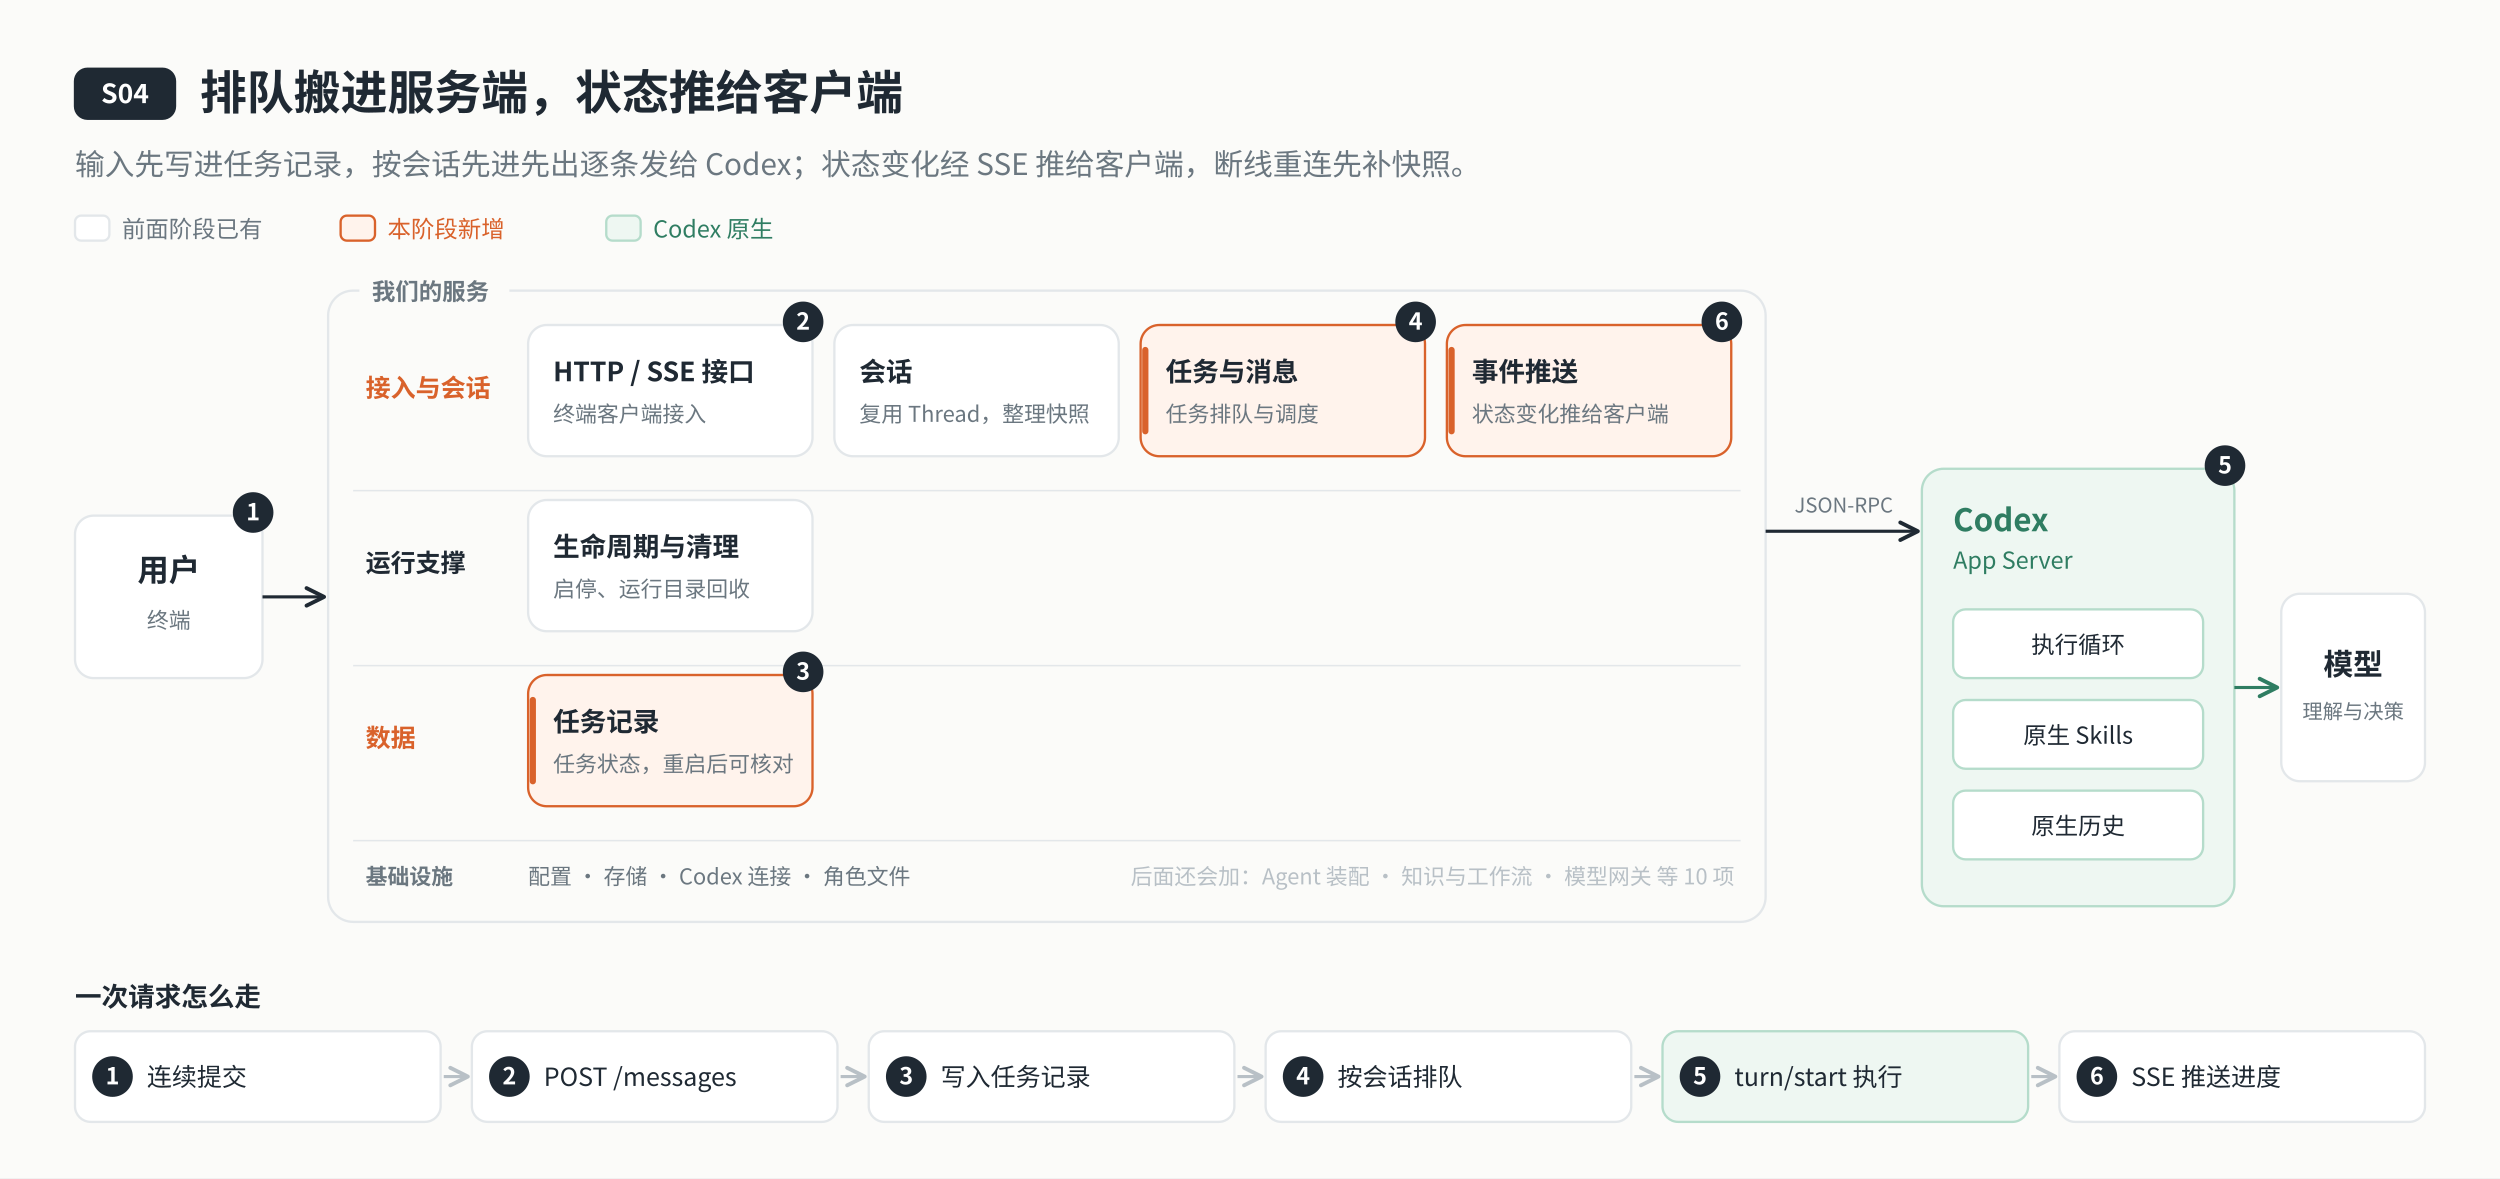
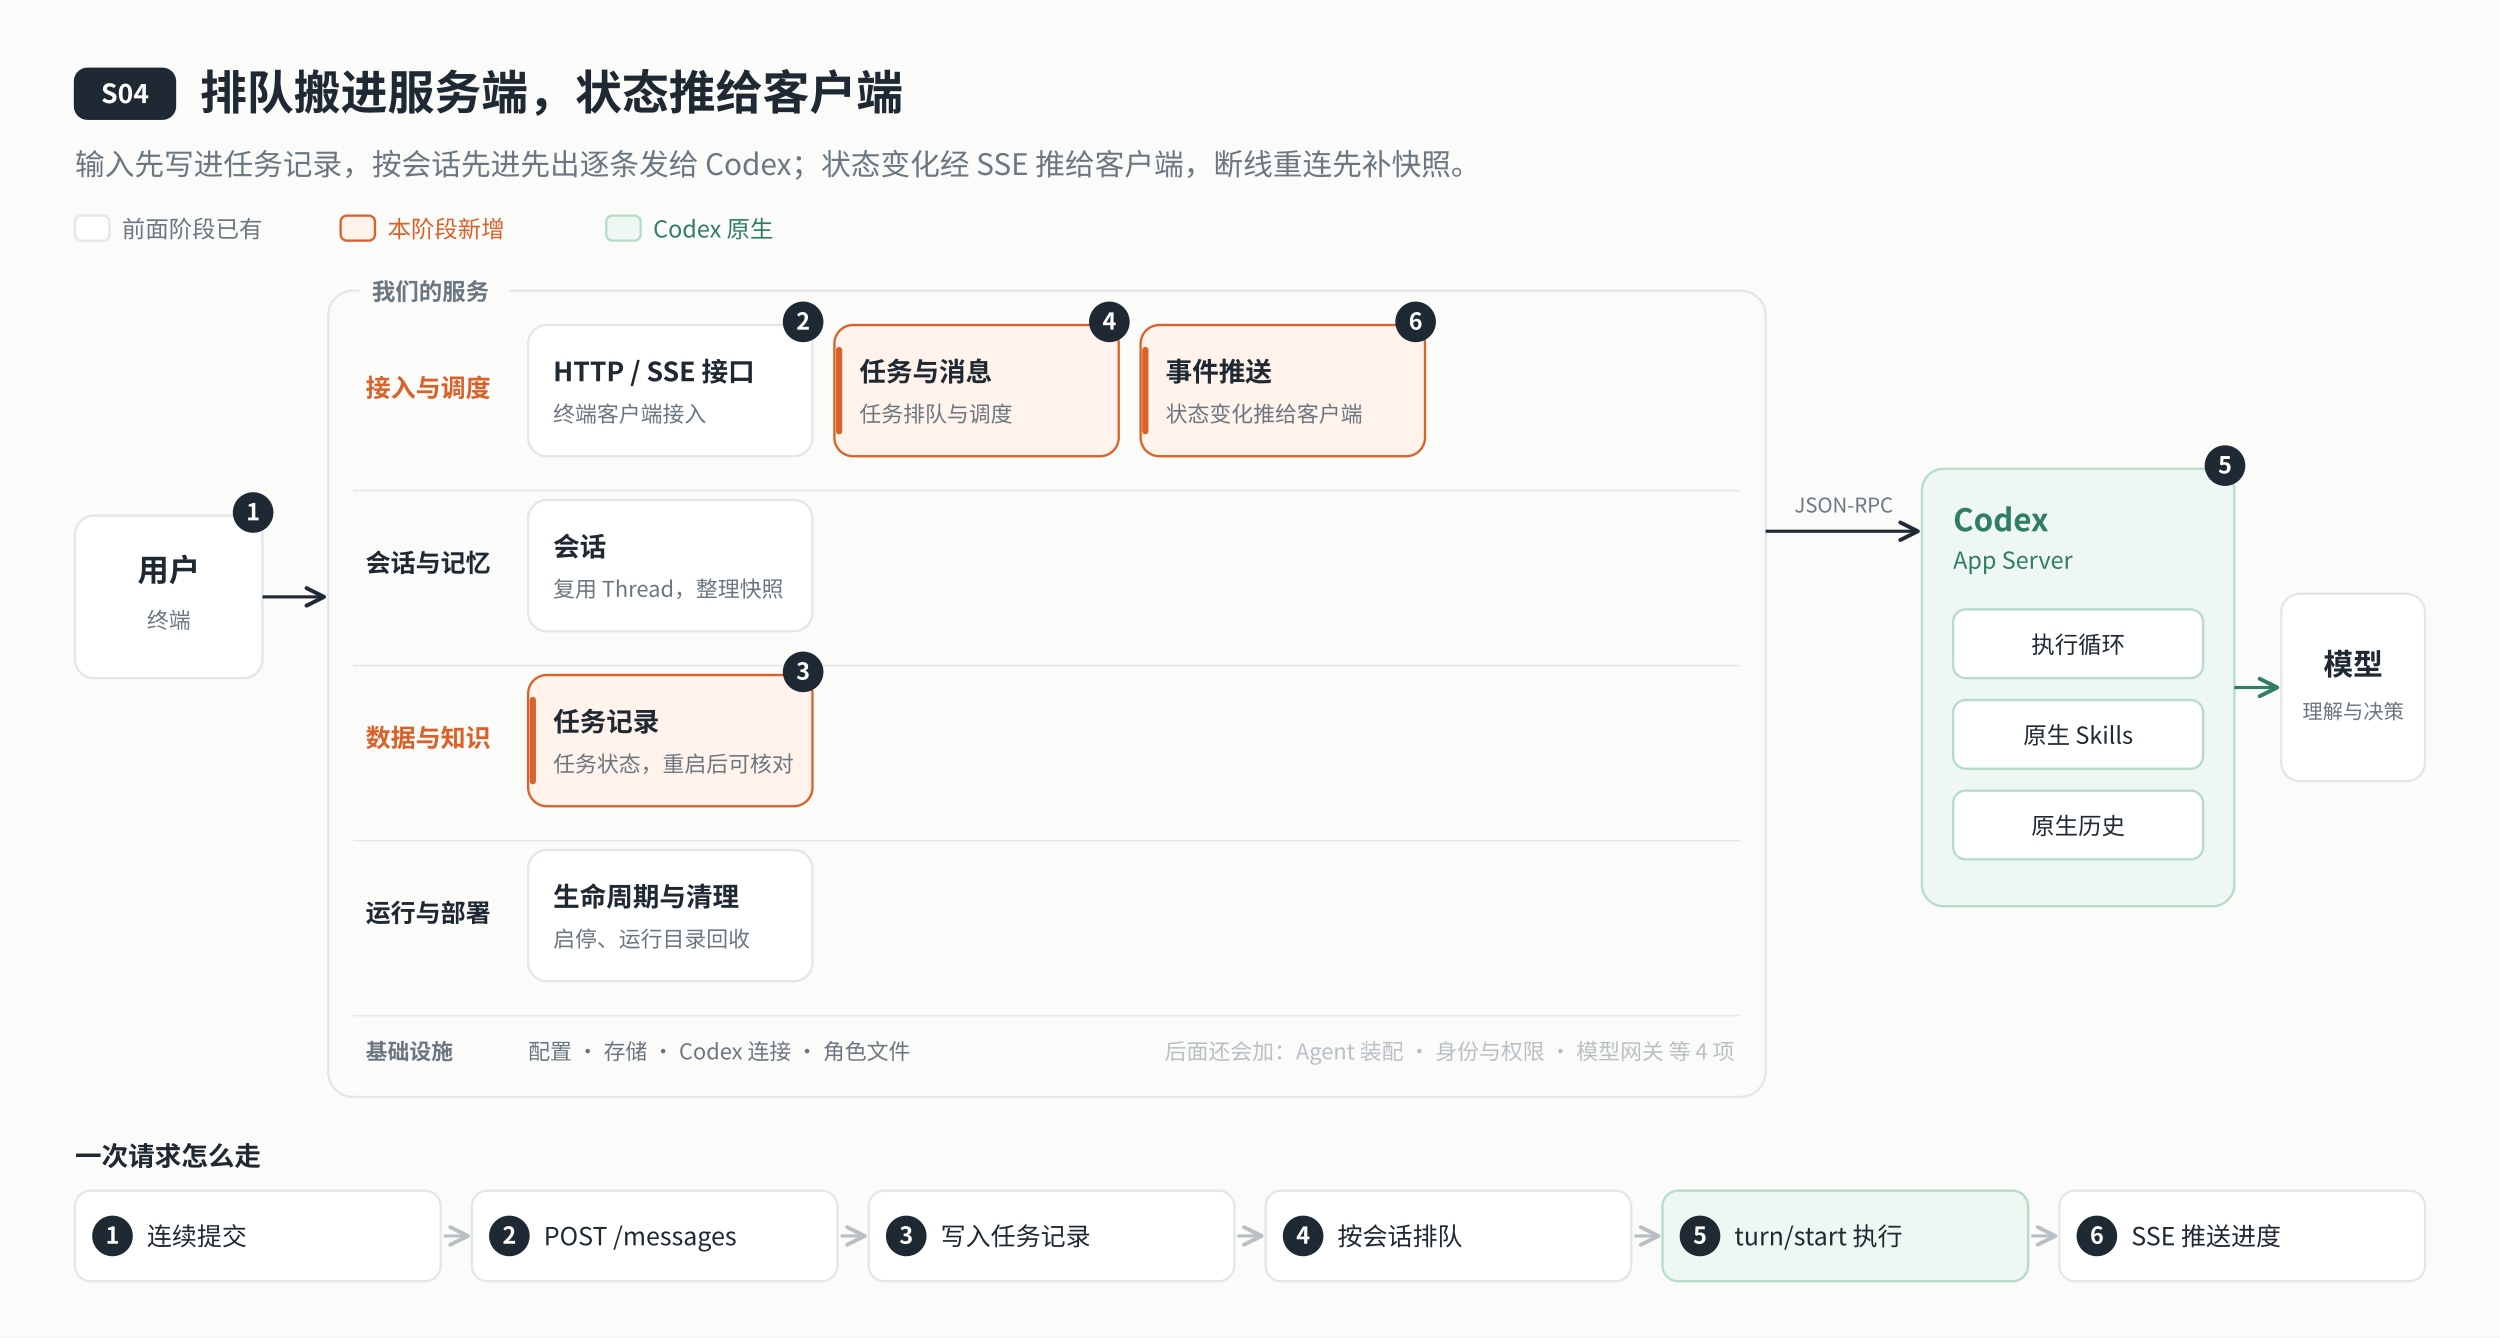
- <svg xmlns="http://www.w3.org/2000/svg" width="1600" height="754" viewBox="0 0 1600 754" role="img" aria-labelledby="title desc">
+ <svg xmlns="http://www.w3.org/2000/svg" width="1600" height="856" viewBox="0 0 1600 856" role="img" aria-labelledby="title desc">
  <defs>
    <marker id="mB8C0C6" viewBox="0 0 10 10" refX="8" refY="5" markerWidth="7" markerHeight="7" orient="auto-start-reverse">
      <path d="M1 1 L9 5 L1 9" fill="none" stroke="#B8C0C6" stroke-width="1.8" stroke-linecap="round" stroke-linejoin="round" />
    </marker>
    <marker id="m1F2933" viewBox="0 0 10 10" refX="8" refY="5" markerWidth="7" markerHeight="7" orient="auto-start-reverse">
      <path d="M1 1 L9 5 L1 9" fill="none" stroke="#1F2933" stroke-width="1.8" stroke-linecap="round" stroke-linejoin="round" />
    </marker>
    <marker id="m2F7D62" viewBox="0 0 10 10" refX="8" refY="5" markerWidth="7" markerHeight="7" orient="auto-start-reverse">
      <path d="M1 1 L9 5 L1 9" fill="none" stroke="#2F7D62" stroke-width="1.8" stroke-linecap="round" stroke-linejoin="round" />
    </marker>
  </defs>
  <g font-family="PingFang SC, Microsoft YaHei, Noto Sans CJK SC, sans-serif">
-     <rect x="0" y="0" width="1600" height="754" fill="#FBFBF9" />
+     <rect x="0" y="0" width="1600" height="856" fill="#FBFBF9" />
    <rect x="48" y="44" width="64" height="32" rx="8" fill="#1F2933" stroke="#1F2933" stroke-width="1.5" />
    <text x="80" y="66" font-size="17" fill="#fff" font-weight="700" text-anchor="middle">S04</text>
    <text x="128" y="70" font-size="30" fill="#1F2933" font-weight="700" text-anchor="start">排队搬进服务端，状态推给客户端</text>
    <text x="48" y="112" font-size="19" fill="#6B7780" font-weight="400" text-anchor="start">输入先写进任务记录，按会话先进先出逐条发给 Codex；状态变化经 SSE 推给客户端，断线重连先补快照。</text>
    <rect x="48" y="138" width="22" height="16" rx="4" fill="#FFFFFF" stroke="#E3E7EA" stroke-width="1.5" />
    <text x="78" y="152" font-size="15" fill="#6B7780" font-weight="400" text-anchor="start">前面阶段已有</text>
    <rect x="218" y="138" width="22" height="16" rx="4" fill="#FFF3EC" stroke="#D9622B" stroke-width="1.5" />
    <text x="248" y="152" font-size="15" fill="#D9622B" font-weight="400" text-anchor="start">本阶段新增</text>
    <rect x="388" y="138" width="22" height="16" rx="4" fill="#EEF7F2" stroke="#B5DCCB" stroke-width="1.5" />
    <text x="418" y="152" font-size="15" fill="#2F7D62" font-weight="400" text-anchor="start">Codex 原生</text>
    <rect x="48" y="330" width="120" height="104" rx="12" fill="#FFFFFF" stroke="#E3E7EA" stroke-width="1.5" />
    <text x="108" y="372" font-size="20" fill="#1F2933" font-weight="600" text-anchor="middle">用户</text>
    <text x="108" y="402" font-size="14" fill="#6B7780" font-weight="400" text-anchor="middle">终端</text>
-     <rect x="210" y="186" width="920" height="404" rx="16" fill="none" stroke="#E3E7EA" stroke-width="1.5" />
+     <rect x="210" y="186" width="920" height="516" rx="16" fill="none" stroke="#E3E7EA" stroke-width="1.5" />
    <rect x="230" y="175" width="96" height="22" fill="#FBFBF9" />
    <text x="238" y="192" font-size="15" fill="#6B7780" font-weight="600" text-anchor="start">我们的服务</text>
-     <text x="234" y="254" font-size="16" fill="#D9622B" font-weight="600" text-anchor="start">接入与会话</text>
+     <text x="234" y="254" font-size="16" fill="#D9622B" font-weight="600" text-anchor="start">接入与调度</text>
    <rect x="338" y="208" width="182" height="84" rx="12" fill="#FFFFFF" stroke="#E3E7EA" stroke-width="1.5" />
    <text x="354" y="244" font-size="17" fill="#1F2933" font-weight="600" text-anchor="start">HTTP / SSE 接口</text>
    <text x="354" y="270" font-size="14" fill="#6B7780" font-weight="400" text-anchor="start">终端客户端接入</text>
-     <rect x="534" y="208" width="182" height="84" rx="12" fill="#FFFFFF" stroke="#E3E7EA" stroke-width="1.5" />
-     <text x="550" y="244" font-size="17" fill="#1F2933" font-weight="600" text-anchor="start">会话</text>
-     <text x="550" y="270" font-size="14" fill="#6B7780" font-weight="400" text-anchor="start">复用 Thread，整理快照</text>
+     <rect x="534" y="208" width="182" height="84" rx="12" fill="#FFF3EC" stroke="#D9622B" stroke-width="1.5" />
+     <rect x="535" y="222" width="4" height="56" rx="2" fill="#D9622B" />
+     <text x="550" y="244" font-size="17" fill="#1F2933" font-weight="600" text-anchor="start">任务与消息</text>
+     <text x="550" y="270" font-size="14" fill="#6B7780" font-weight="400" text-anchor="start">任务排队与调度</text>
    <rect x="730" y="208" width="182" height="84" rx="12" fill="#FFF3EC" stroke="#D9622B" stroke-width="1.5" />
    <rect x="731" y="222" width="4" height="56" rx="2" fill="#D9622B" />
-     <text x="746" y="244" font-size="17" fill="#1F2933" font-weight="600" text-anchor="start">任务与消息</text>
-     <text x="746" y="270" font-size="14" fill="#6B7780" font-weight="400" text-anchor="start">任务排队与调度</text>
-     <rect x="926" y="208" width="182" height="84" rx="12" fill="#FFF3EC" stroke="#D9622B" stroke-width="1.5" />
-     <rect x="927" y="222" width="4" height="56" rx="2" fill="#D9622B" />
-     <text x="942" y="244" font-size="17" fill="#1F2933" font-weight="600" text-anchor="start">事件推送</text>
-     <text x="942" y="270" font-size="14" fill="#6B7780" font-weight="400" text-anchor="start">状态变化推给客户端</text>
-     <text x="234" y="366" font-size="16" fill="#1F2933" font-weight="600" text-anchor="start">运行支撑</text>
+     <text x="746" y="244" font-size="17" fill="#1F2933" font-weight="600" text-anchor="start">事件推送</text>
+     <text x="746" y="270" font-size="14" fill="#6B7780" font-weight="400" text-anchor="start">状态变化推给客户端</text>
+     <text x="234" y="366" font-size="16" fill="#1F2933" font-weight="600" text-anchor="start">会话与记忆</text>
    <line x1="226" y1="314" x2="1114" y2="314" stroke="#E3E7EA" stroke-width="1" />
    <rect x="338" y="320" width="182" height="84" rx="12" fill="#FFFFFF" stroke="#E3E7EA" stroke-width="1.5" />
-     <text x="354" y="356" font-size="17" fill="#1F2933" font-weight="600" text-anchor="start">生命周期与清理</text>
-     <text x="354" y="382" font-size="14" fill="#6B7780" font-weight="400" text-anchor="start">启停、运行目录回收</text>
-     <text x="234" y="478" font-size="16" fill="#D9622B" font-weight="600" text-anchor="start">数据</text>
+     <text x="354" y="356" font-size="17" fill="#1F2933" font-weight="600" text-anchor="start">会话</text>
+     <text x="354" y="382" font-size="14" fill="#6B7780" font-weight="400" text-anchor="start">复用 Thread，整理快照</text>
+     <text x="234" y="478" font-size="16" fill="#D9622B" font-weight="600" text-anchor="start">数据与知识</text>
    <line x1="226" y1="426" x2="1114" y2="426" stroke="#E3E7EA" stroke-width="1" />
    <rect x="338" y="432" width="182" height="84" rx="12" fill="#FFF3EC" stroke="#D9622B" stroke-width="1.5" />
    <rect x="339" y="446" width="4" height="56" rx="2" fill="#D9622B" />
    <text x="354" y="468" font-size="17" fill="#1F2933" font-weight="600" text-anchor="start">任务记录</text>
    <text x="354" y="494" font-size="14" fill="#6B7780" font-weight="400" text-anchor="start">任务状态，重启后可核对</text>
+     <text x="234" y="590" font-size="16" fill="#1F2933" font-weight="600" text-anchor="start">运行与部署</text>
    <line x1="226" y1="538" x2="1114" y2="538" stroke="#E3E7EA" stroke-width="1" />
-     <text x="234" y="566" font-size="14" fill="#6B7780" font-weight="600" text-anchor="start">基础设施</text>
-     <text x="338" y="566" font-size="14" fill="#6B7780" font-weight="400" text-anchor="start">配置 · 存储 · Codex 连接 · 角色文件</text>
-     <text x="1110" y="566" font-size="14" fill="#B8C0C6" font-weight="400" text-anchor="end">后面还会加：Agent 装配 · 知识与工作流 · 模型网关 等 10 项</text>
+     <rect x="338" y="544" width="182" height="84" rx="12" fill="#FFFFFF" stroke="#E3E7EA" stroke-width="1.5" />
+     <text x="354" y="580" font-size="17" fill="#1F2933" font-weight="600" text-anchor="start">生命周期与清理</text>
+     <text x="354" y="606" font-size="14" fill="#6B7780" font-weight="400" text-anchor="start">启停、运行目录回收</text>
+     <line x1="226" y1="650" x2="1114" y2="650" stroke="#E3E7EA" stroke-width="1" />
+     <text x="234" y="678" font-size="14" fill="#6B7780" font-weight="600" text-anchor="start">基础设施</text>
+     <text x="338" y="678" font-size="14" fill="#6B7780" font-weight="400" text-anchor="start">配置 · 存储 · Codex 连接 · 角色文件</text>
+     <text x="1110" y="678" font-size="14" fill="#B8C0C6" font-weight="400" text-anchor="end">后面还会加：Agent 装配 · 身份与权限 · 模型网关 等 4 项</text>
    <rect x="1230" y="300" width="200" height="280" rx="14" fill="#EEF7F2" stroke="#B5DCCB" stroke-width="1.5" />
    <text x="1250" y="340" font-size="20" fill="#2F7D62" font-weight="700" text-anchor="start">Codex</text>
    <text x="1250" y="364" font-size="15" fill="#2F7D62" font-weight="400" text-anchor="start">App Server</text>
    <rect x="1250" y="390" width="160" height="44" rx="8" fill="#FFFFFF" stroke="#B5DCCB" stroke-width="1.5" />
    <text x="1330" y="418" font-size="15" fill="#1F2933" font-weight="500" text-anchor="middle">执行循环</text>
    <rect x="1250" y="448" width="160" height="44" rx="8" fill="#FFFFFF" stroke="#B5DCCB" stroke-width="1.5" />
    <text x="1330" y="476" font-size="15" fill="#1F2933" font-weight="500" text-anchor="middle">原生 Skills</text>
    <rect x="1250" y="506" width="160" height="44" rx="8" fill="#FFFFFF" stroke="#B5DCCB" stroke-width="1.5" />
    <text x="1330" y="534" font-size="15" fill="#1F2933" font-weight="500" text-anchor="middle">原生历史</text>
    <rect x="1460" y="380" width="92" height="120" rx="12" fill="#FFFFFF" stroke="#E3E7EA" stroke-width="1.5" />
    <text x="1506" y="432" font-size="19" fill="#1F2933" font-weight="600" text-anchor="middle">模型</text>
    <text x="1506" y="460" font-size="13" fill="#6B7780" font-weight="400" text-anchor="middle">理解与决策</text>
    <path d="M168,382 L206,382" fill="none" stroke="#1F2933" stroke-width="2" marker-end="url(#m1F2933)" />
    <path d="M1130,340 L1226,340" fill="none" stroke="#1F2933" stroke-width="2" marker-end="url(#m1F2933)" />
    <text x="1180" y="328" font-size="13" fill="#6B7780" font-weight="500" text-anchor="middle">JSON-RPC</text>
    <path d="M1430,440 L1456,440" fill="none" stroke="#2F7D62" stroke-width="2" marker-end="url(#m2F7D62)" />
    <circle cx="162" cy="328" r="13" fill="#1F2933" />
    <text x="162" y="333" font-size="15" fill="#fff" font-weight="700" text-anchor="middle">1</text>
    <circle cx="514" cy="206" r="13" fill="#1F2933" />
    <text x="514" y="211" font-size="15" fill="#fff" font-weight="700" text-anchor="middle">2</text>
    <circle cx="514" cy="430" r="13" fill="#1F2933" />
    <text x="514" y="435" font-size="15" fill="#fff" font-weight="700" text-anchor="middle">3</text>
-     <circle cx="906" cy="206" r="13" fill="#1F2933" />
-     <text x="906" y="211" font-size="15" fill="#fff" font-weight="700" text-anchor="middle">4</text>
+     <circle cx="710" cy="206" r="13" fill="#1F2933" />
+     <text x="710" y="211" font-size="15" fill="#fff" font-weight="700" text-anchor="middle">4</text>
    <circle cx="1424" cy="298" r="13" fill="#1F2933" />
    <text x="1424" y="303" font-size="15" fill="#fff" font-weight="700" text-anchor="middle">5</text>
-     <circle cx="1102" cy="206" r="13" fill="#1F2933" />
-     <text x="1102" y="211" font-size="15" fill="#fff" font-weight="700" text-anchor="middle">6</text>
-     <text x="48" y="644" font-size="17" fill="#1F2933" font-weight="700" text-anchor="start">一次请求怎么走</text>
-     <rect x="48" y="660" width="234" height="58" rx="10" fill="#FFFFFF" stroke="#E3E7EA" stroke-width="1.5" />
-     <circle cx="72" cy="689" r="13" fill="#1F2933" />
-     <text x="72" y="694" font-size="15" fill="#fff" font-weight="700" text-anchor="middle">1</text>
-     <text x="94" y="695" font-size="16" fill="#1F2933" font-weight="500" text-anchor="start">连续提交</text>
-     <path d="M284,689 L298,689" fill="none" stroke="#B8C0C6" stroke-width="2" marker-end="url(#mB8C0C6)" />
-     <rect x="302" y="660" width="234" height="58" rx="10" fill="#FFFFFF" stroke="#E3E7EA" stroke-width="1.5" />
-     <circle cx="326" cy="689" r="13" fill="#1F2933" />
-     <text x="326" y="694" font-size="15" fill="#fff" font-weight="700" text-anchor="middle">2</text>
-     <text x="348" y="695" font-size="16" fill="#1F2933" font-weight="500" text-anchor="start">POST /messages</text>
-     <path d="M538,689 L552,689" fill="none" stroke="#B8C0C6" stroke-width="2" marker-end="url(#mB8C0C6)" />
-     <rect x="556" y="660" width="234" height="58" rx="10" fill="#FFFFFF" stroke="#E3E7EA" stroke-width="1.5" />
-     <circle cx="580" cy="689" r="13" fill="#1F2933" />
-     <text x="580" y="694" font-size="15" fill="#fff" font-weight="700" text-anchor="middle">3</text>
-     <text x="602" y="695" font-size="16" fill="#1F2933" font-weight="500" text-anchor="start">写入任务记录</text>
-     <path d="M792,689 L806,689" fill="none" stroke="#B8C0C6" stroke-width="2" marker-end="url(#mB8C0C6)" />
-     <rect x="810" y="660" width="234" height="58" rx="10" fill="#FFFFFF" stroke="#E3E7EA" stroke-width="1.5" />
-     <circle cx="834" cy="689" r="13" fill="#1F2933" />
-     <text x="834" y="694" font-size="15" fill="#fff" font-weight="700" text-anchor="middle">4</text>
-     <text x="856" y="695" font-size="16" fill="#1F2933" font-weight="500" text-anchor="start">按会话排队</text>
-     <path d="M1046,689 L1060,689" fill="none" stroke="#B8C0C6" stroke-width="2" marker-end="url(#mB8C0C6)" />
-     <rect x="1064" y="660" width="234" height="58" rx="10" fill="#EEF7F2" stroke="#B5DCCB" stroke-width="1.5" />
-     <circle cx="1088" cy="689" r="13" fill="#1F2933" />
-     <text x="1088" y="694" font-size="15" fill="#fff" font-weight="700" text-anchor="middle">5</text>
-     <text x="1110" y="695" font-size="16" fill="#1F2933" font-weight="500" text-anchor="start">turn/start 执行</text>
-     <path d="M1300,689 L1314,689" fill="none" stroke="#B8C0C6" stroke-width="2" marker-end="url(#mB8C0C6)" />
-     <rect x="1318" y="660" width="234" height="58" rx="10" fill="#FFFFFF" stroke="#E3E7EA" stroke-width="1.5" />
-     <circle cx="1342" cy="689" r="13" fill="#1F2933" />
-     <text x="1342" y="694" font-size="15" fill="#fff" font-weight="700" text-anchor="middle">6</text>
-     <text x="1364" y="695" font-size="16" fill="#1F2933" font-weight="500" text-anchor="start">SSE 推送进度</text>
+     <circle cx="906" cy="206" r="13" fill="#1F2933" />
+     <text x="906" y="211" font-size="15" fill="#fff" font-weight="700" text-anchor="middle">6</text>
+     <text x="48" y="746" font-size="17" fill="#1F2933" font-weight="700" text-anchor="start">一次请求怎么走</text>
+     <rect x="48" y="762" width="234" height="58" rx="10" fill="#FFFFFF" stroke="#E3E7EA" stroke-width="1.5" />
+     <circle cx="72" cy="791" r="13" fill="#1F2933" />
+     <text x="72" y="796" font-size="15" fill="#fff" font-weight="700" text-anchor="middle">1</text>
+     <text x="94" y="797" font-size="16" fill="#1F2933" font-weight="500" text-anchor="start">连续提交</text>
+     <path d="M284,791 L298,791" fill="none" stroke="#B8C0C6" stroke-width="2" marker-end="url(#mB8C0C6)" />
+     <rect x="302" y="762" width="234" height="58" rx="10" fill="#FFFFFF" stroke="#E3E7EA" stroke-width="1.5" />
+     <circle cx="326" cy="791" r="13" fill="#1F2933" />
+     <text x="326" y="796" font-size="15" fill="#fff" font-weight="700" text-anchor="middle">2</text>
+     <text x="348" y="797" font-size="16" fill="#1F2933" font-weight="500" text-anchor="start">POST /messages</text>
+     <path d="M538,791 L552,791" fill="none" stroke="#B8C0C6" stroke-width="2" marker-end="url(#mB8C0C6)" />
+     <rect x="556" y="762" width="234" height="58" rx="10" fill="#FFFFFF" stroke="#E3E7EA" stroke-width="1.5" />
+     <circle cx="580" cy="791" r="13" fill="#1F2933" />
+     <text x="580" y="796" font-size="15" fill="#fff" font-weight="700" text-anchor="middle">3</text>
+     <text x="602" y="797" font-size="16" fill="#1F2933" font-weight="500" text-anchor="start">写入任务记录</text>
+     <path d="M792,791 L806,791" fill="none" stroke="#B8C0C6" stroke-width="2" marker-end="url(#mB8C0C6)" />
+     <rect x="810" y="762" width="234" height="58" rx="10" fill="#FFFFFF" stroke="#E3E7EA" stroke-width="1.5" />
+     <circle cx="834" cy="791" r="13" fill="#1F2933" />
+     <text x="834" y="796" font-size="15" fill="#fff" font-weight="700" text-anchor="middle">4</text>
+     <text x="856" y="797" font-size="16" fill="#1F2933" font-weight="500" text-anchor="start">按会话排队</text>
+     <path d="M1046,791 L1060,791" fill="none" stroke="#B8C0C6" stroke-width="2" marker-end="url(#mB8C0C6)" />
+     <rect x="1064" y="762" width="234" height="58" rx="10" fill="#EEF7F2" stroke="#B5DCCB" stroke-width="1.5" />
+     <circle cx="1088" cy="791" r="13" fill="#1F2933" />
+     <text x="1088" y="796" font-size="15" fill="#fff" font-weight="700" text-anchor="middle">5</text>
+     <text x="1110" y="797" font-size="16" fill="#1F2933" font-weight="500" text-anchor="start">turn/start 执行</text>
+     <path d="M1300,791 L1314,791" fill="none" stroke="#B8C0C6" stroke-width="2" marker-end="url(#mB8C0C6)" />
+     <rect x="1318" y="762" width="234" height="58" rx="10" fill="#FFFFFF" stroke="#E3E7EA" stroke-width="1.5" />
+     <circle cx="1342" cy="791" r="13" fill="#1F2933" />
+     <text x="1342" y="796" font-size="15" fill="#fff" font-weight="700" text-anchor="middle">6</text>
+     <text x="1364" y="797" font-size="16" fill="#1F2933" font-weight="500" text-anchor="start">SSE 推送进度</text>
  </g>
</svg>
